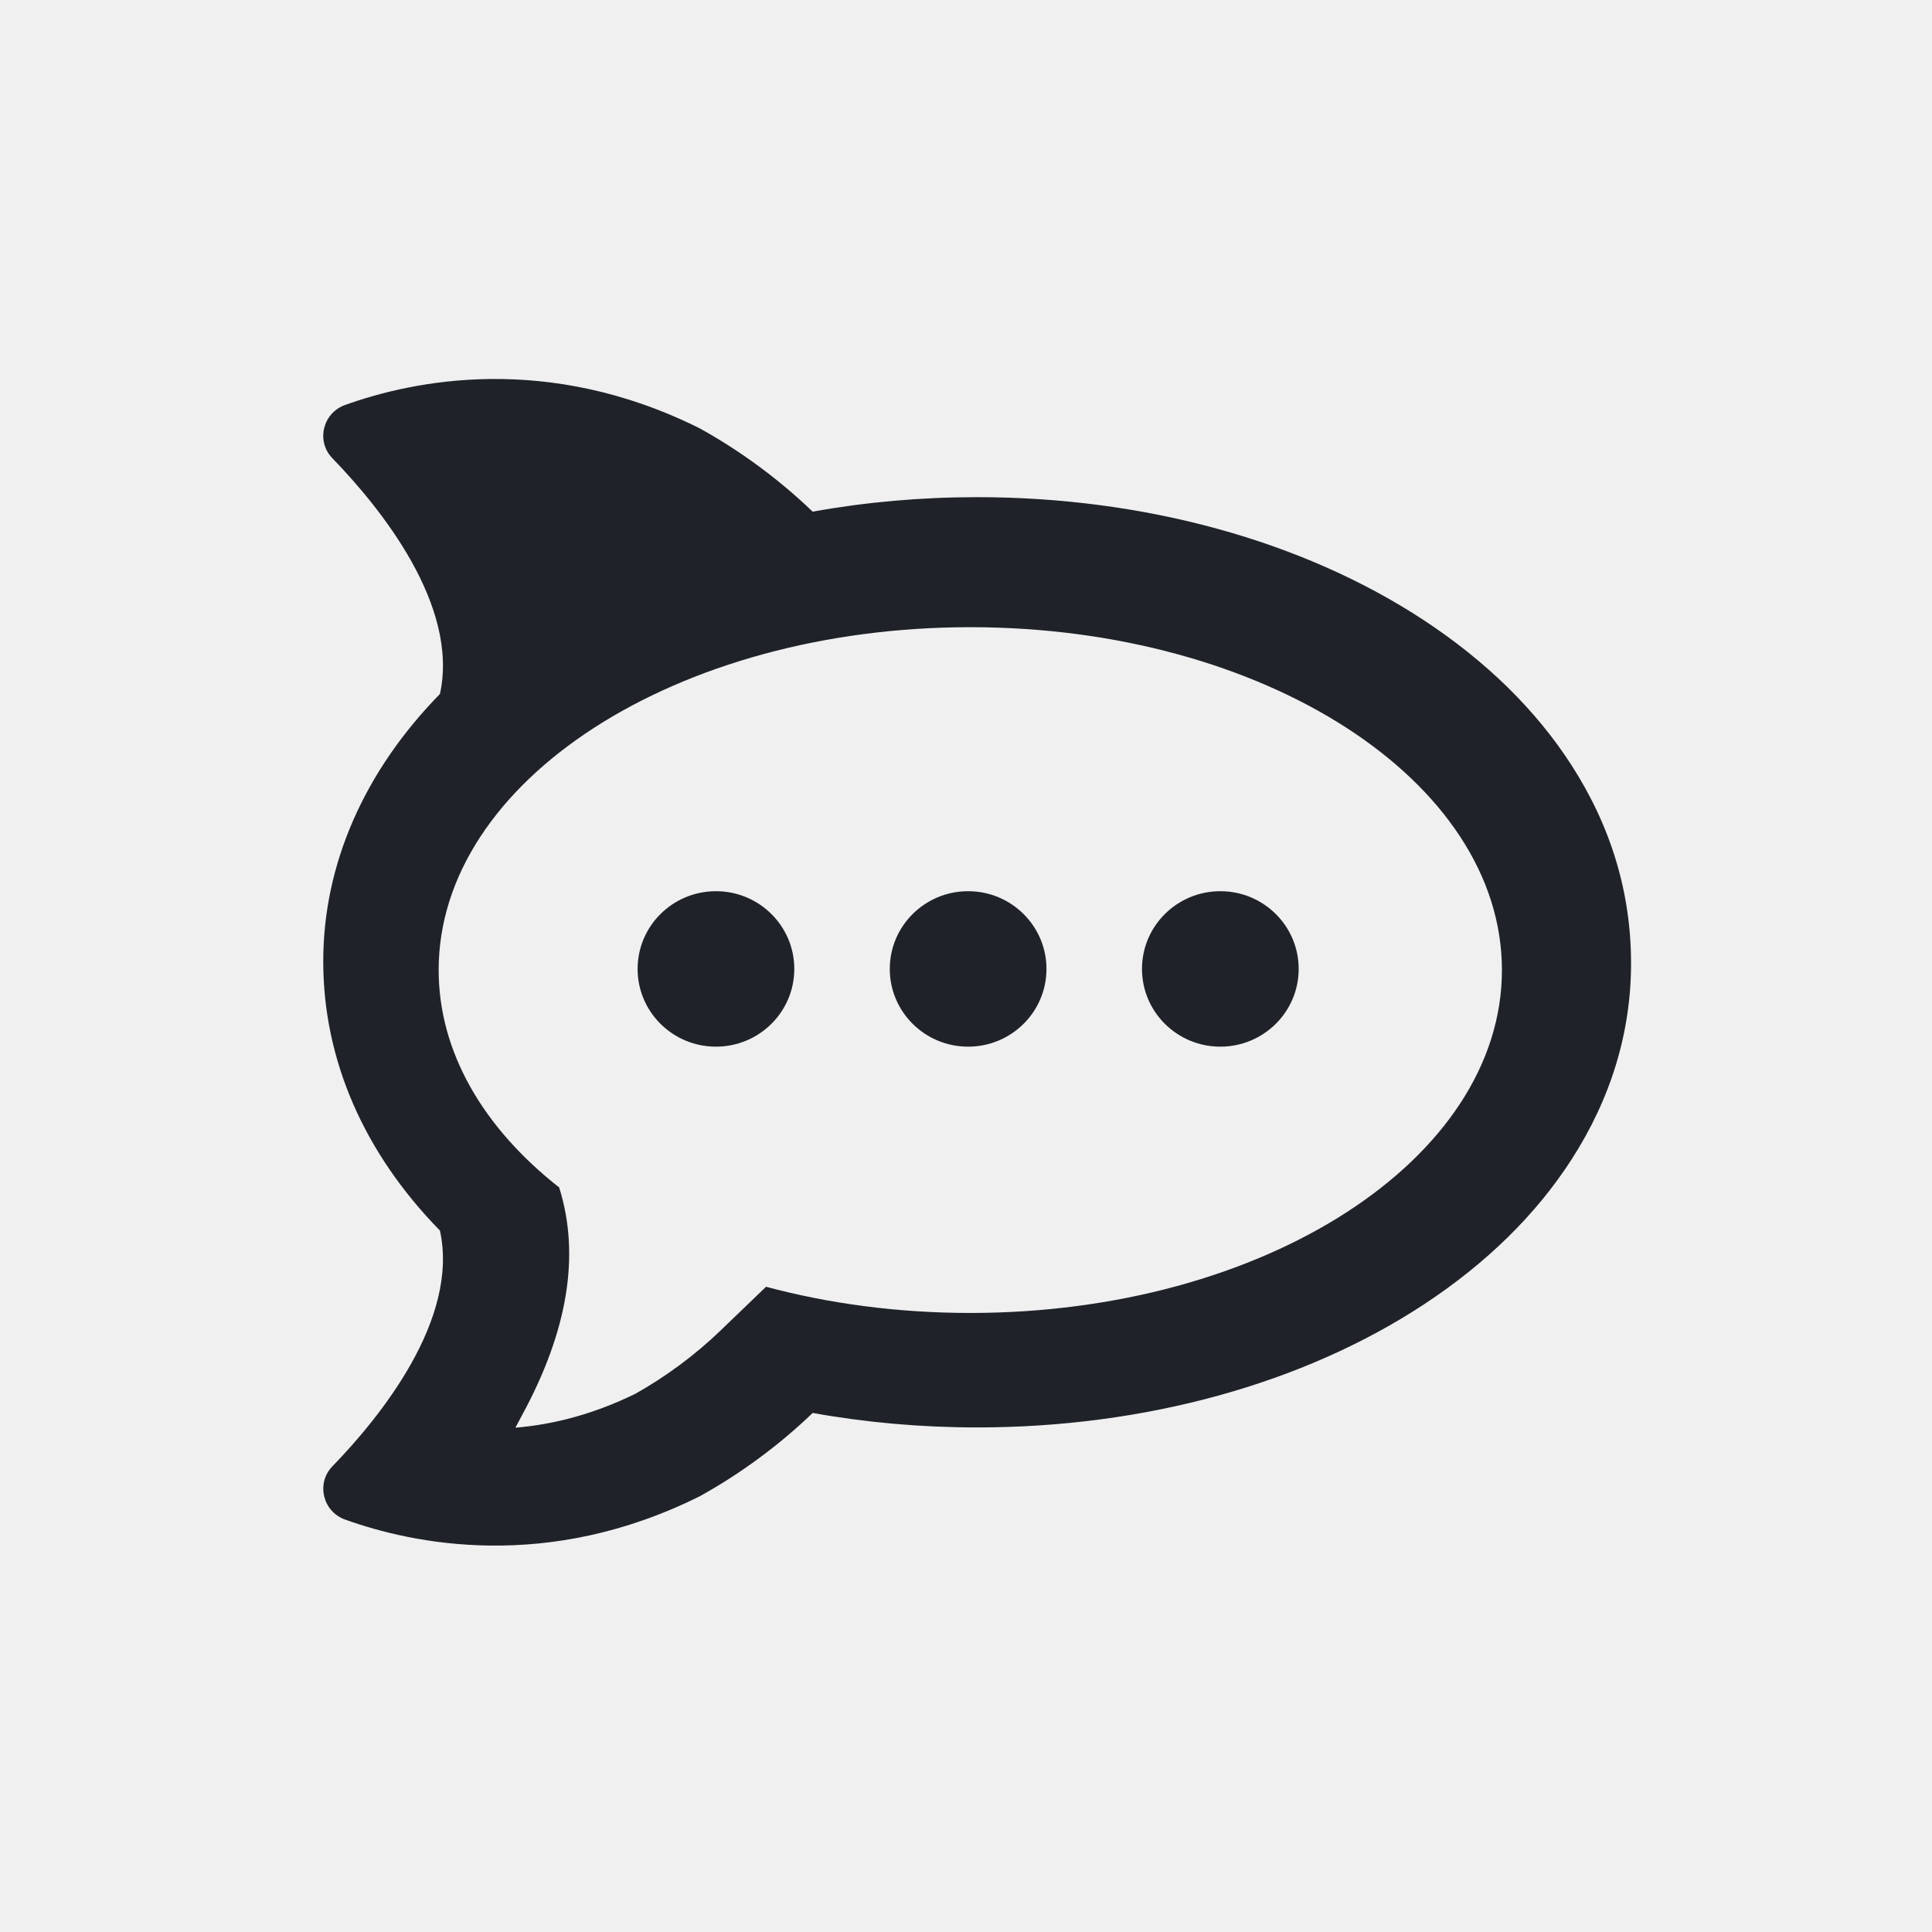
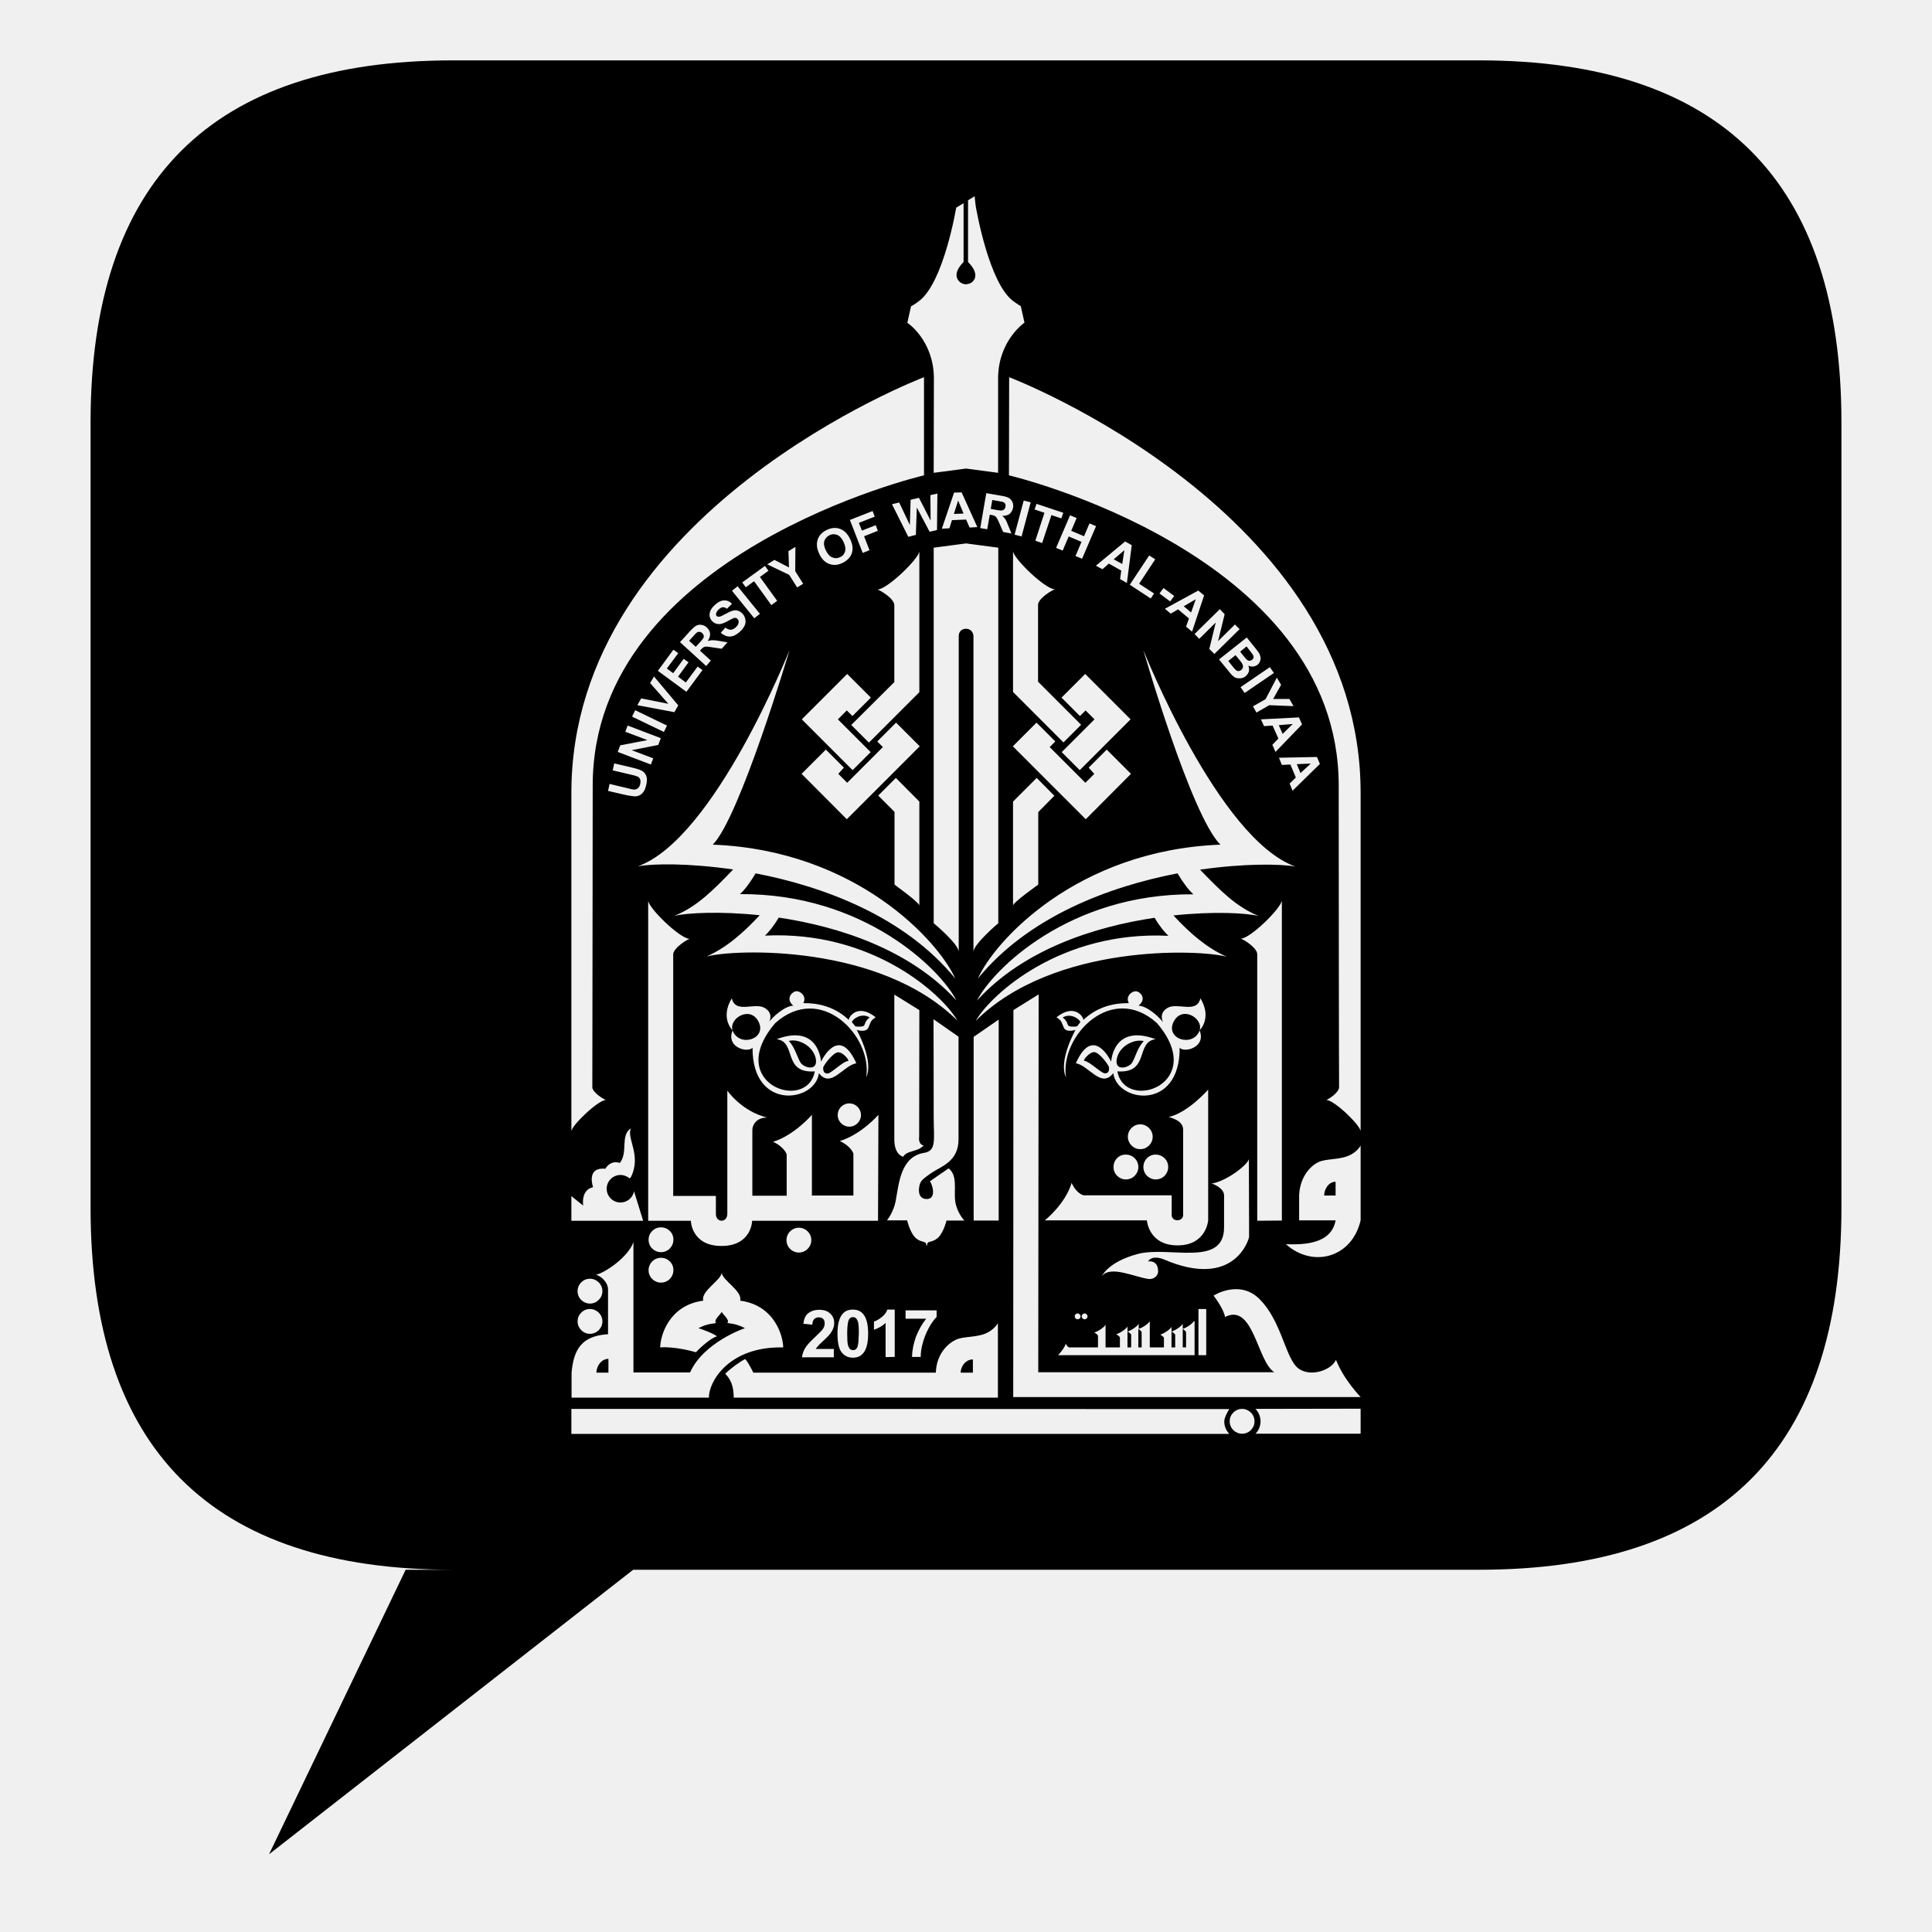
- <svg xmlns="http://www.w3.org/2000/svg" width="520" height="520" viewBox="0 0 520 520" fill="none">
-   <path d="M422.968 205.942C413.422 191.118 400.042 177.995 383.222 166.926C350.724 145.574 308.024 133.811 262.987 133.811C247.939 133.811 233.115 135.12 218.724 137.71C209.796 129.114 199.357 121.382 188.301 115.272C147.282 94.822 111.134 102.436 92.869 109.004C86.869 111.163 85.017 118.752 89.455 123.331C102.336 136.624 123.647 162.896 118.408 186.787C98.043 207.577 87 232.646 87 258.748C87 285.347 98.043 310.416 118.408 331.206C123.647 355.097 102.336 381.382 89.455 394.675C85.03 399.241 86.869 406.83 92.869 408.989C111.134 415.557 147.282 423.185 188.314 402.735C199.37 396.625 209.809 388.892 218.737 380.296C233.128 382.887 247.953 384.195 263 384.195C308.05 384.195 350.751 372.446 383.235 351.093C400.055 340.024 413.435 326.914 422.981 312.077C433.617 295.566 439 277.785 439 259.258C438.987 240.234 433.603 222.467 422.968 205.942ZM261.149 353.383C241.676 353.383 223.11 350.871 206.185 346.331L193.816 358.224C187.093 364.687 179.215 370.536 170.995 375.141C160.11 380.466 149.356 383.384 138.721 384.26C139.325 383.175 139.876 382.075 140.467 380.976C152.862 358.211 156.21 337.748 150.499 319.601C130.225 303.678 118.067 283.293 118.067 261.09C118.067 210.129 182.13 168.81 261.149 168.81C340.167 168.81 404.244 210.129 404.244 261.09C404.244 312.064 340.181 353.383 261.149 353.383Z" fill="#1F2329" />
-   <path d="M192.7 239.868C181.053 239.868 171.612 249.236 171.612 260.789C171.612 272.342 181.053 281.71 192.7 281.71C204.346 281.71 213.787 272.342 213.787 260.789C213.787 249.236 204.346 239.868 192.7 239.868Z" fill="#1F2329" />
-   <path d="M260.571 239.868C248.925 239.868 239.484 249.236 239.484 260.789C239.484 272.342 248.925 281.71 260.571 281.71C272.218 281.71 281.659 272.342 281.659 260.789C281.659 249.236 272.218 239.868 260.571 239.868Z" fill="#1F2329" />
-   <path d="M328.455 239.868C316.808 239.868 307.367 249.236 307.367 260.789C307.367 272.342 316.808 281.71 328.455 281.71C340.101 281.71 349.542 272.342 349.542 260.789C349.542 249.236 340.101 239.868 328.455 239.868Z" fill="#1F2329" />
+ <svg xmlns="http://www.w3.org/2000/svg" width="512" height="512" viewBox="0 0 512 512" fill="none">
+   <defs>
+     <mask id="m">
+       <rect width="512" height="512" fill="#fff" />
+       <g transform="translate(151.42 52.00) scale(0.51403)">
+         <path fill="#000000" d="M320.9,580c-0.6,1.2-3.9,3.5-5.7,3.9v-2.6c-0.6,1.3-4.1,3.6-5.8,4c0.8,0.5,1.9,1.2,1.9,1.8 c0,0.3,0,6.4,0,6.4h-1.9v-10.6c-0.6,1.3-4.1,3.6-5.8,4c0.8,0.5,1.9,1.2,1.9,1.8c0,0.3,0,4.8,0,4.8h-7.3V580 c-0.6,1.2-3.9,3.5-5.7,3.9v-2.6c-0.6,1.3-4.1,3.6-5.8,4c0.8,0.5,1.9,1.2,1.9,1.8c0,0.3,0,6.4,0,6.4h-1.9v-10.8 c-0.6,1.3-4.1,3.6-5.8,4c0.8,0.5,1.9,1.2,1.9,1.8c0,0.3,0,5,0,5h-7.4v-11.7c-0.6,1.3-4.1,3.6-5.8,4c0.8,0.5,1.9,1.2,1.9,1.8 c0,0.3,0,5.9,0,5.9s-8.7,0-14.8,0c-0.6,0-1.7-1.3-1.8-2c-0.5,2.2-3.6,5.7-4,6h70.4V580H320.9z M294,593.5h-1.7V584 c0.8,0.5,1.7,1.2,1.7,1.8C294,586.1,294,593.5,294,593.5z M316.9,593.5h-1.7V584c0.8,0.5,1.7,1.2,1.7,1.8 C316.9,586.1,316.9,593.5,316.9,593.5z M263.1,577.5c0,0.8,0.7,1.5,1.5,1.5s1.5-0.6,1.5-1.5c0-0.8-0.7-1.5-1.5-1.5 C263.8,576,263.1,576.7,263.1,577.5z M259.5,577.5c0,0.8,0.7,1.5,1.5,1.5s1.5-0.6,1.5-1.5c0-0.8-0.7-1.5-1.5-1.5 C260.1,576,259.5,576.7,259.5,577.5z M249.4,202.7c-5.1,0-21.7-16.1-21.7-19.8c0,1.2,0,72.7,0,72.7l26,26l9.1-9.1l-22.2-22.2 c0,0,0-36.3,0-39.7C240.7,207.3,248.3,202.7,249.4,202.7z M298.7,207.4l1.7-2.6l-7.7-5l8.3-12.6l-3.1-2l-10,15.1L298.7,207.4z M288.3,269.7l-23.4-23.4l-12.2,12.2l9.5,9.5l2.9-2.9l4.6,4.6l-16.9,16.9l9.3,9.3L288.3,269.7z M273.8,192.3l3.3-2.9l6.4,3.6 l-0.6,4.4l3.5,2l2.5-19.5l-3.4-1.9l-15.1,12.5L273.8,192.3z M285.1,182.5l-1.1,7.1l-4.4-2.4L285.1,182.5z M347.1,256.1l15.1-10.3 l-2.1-3L345,253.1L347.1,256.1z M220.1,374.8V181.2l-16.6-2.2l-16.7,2.2v193.6c0,0,12.9,10.7,12.9,14.8c0-3.9,0-162.7,0-162.8 c0-2.1,1.3-3.8,3.8-3.8s3.8,2.1,3.8,3.8c0,0,0,159,0,162.8C207.3,385.6,220.1,374.8,220.1,374.8z M291.7,410 c-2.3-0.7-6.3,2.3-4.3,6c-1.2,0.2-13.3-1-23.5,8.7c0.6-0.7-4-9.2-13.8-1.4c3,1.9,2.5,2.7,3.8,5.4s6,1.1,6,1.1s-9,16-4.9,24.4 c-3.2-21.1,23.4-49.1,46.9-27.9c26.6,31.1-16.4,46.3-20.4,24.9c16.9,1.1,9.1-15.2,19.7-16.6c-22-8.2-22.9,11.6-22.9,11.6 s-9.2-19.6-18.2,0.8c6.8,1.2,13,13.2,19.3,5.1c1.8,15,34.4,19.9,34.2-13.1c2.4,2.8,13.8-0.2,10.3-8.9c-3.4,8.9-17.7,4.5-13.5-4.3 s15.5-2.1,13.5,4.2c0.4-0.4,6.4-6.5,0.4-16.5c-1.9,8.2-11.8,1.9-17,5c-5.2,3.1-1.7,8-2.4,7.2c-1.7-2.3-7.7-8.1-12.5-8.4 C296.3,414.2,294.1,410.8,291.7,410z M260.7,428c0,0-3.2,0.4-4.2-0.2c-1-0.6-0.5-2.4-3.2-4.4c4.2-2.5,8.8,0.9,9.1,2.4 C261.9,426.4,260.7,428,260.7,428z M275,452.2c-2-0.1-7.8-6.2-10.7-6.5c-0.4-0.6,3.2-4.9,5.6-4.4c2.5,0.5,7.3,6.7,7.3,8 C277.3,450.7,277,452.3,275,452.2z M281.2,444.7c1.3-6.7,9.1-10.4,13.9-9.1c-3.3,3.4-4.3,8.3-6,11.1 C287.4,449.4,279.9,451.4,281.2,444.7z M253.3,182.7l3.1-7.3l6.6,2.8l-3.1,7.3l3.4,1.4l7.2-16.8l-3.4-1.4l-2.8,6.6l-6.6-2.8 l2.8-6.6l-3.4-1.4l-7.2,16.8L253.3,182.7z M193.4,528.1h9.2c0,0-3.8-3.9-4.7-9.9c-0.8-5.7,1.4-13.3-3.4-17c0,0-9.4,6.4-9.7,6.7 c0.9,0.5,4,9.1-1.6,9.1s-4-7.3-3.1-8.7c0.8-1.5,2.9-2.9,5.6-4.8c4.8-3.3,13.9-5.7,13.9-17.3v-52.9l-12.9-9c0,0,0.1,27.8,0.1,50.5 c0,11.5,1.6,17.4-5,18.4c-12,2-12.9,15.5-14.6,24.8c-1.1,5.9-4.5,10-4.5,10h10.4c0,0,1.3,5.6,3.9,8.6c3.5,3.5,6,1.5,6,4.3h0.4 c0-2.9,2.4-0.8,6-4.3C192.1,533.6,193.4,528.1,193.4,528.1z M239.2,177.6l3.5,1.2l4.8-14.4l5.1,1.7l1-2.9l-13.8-4.6l-1,2.9 l5.1,1.7L239.2,177.6z M228.5,174.5l3.6,0.9l4.7-17.6l-3.6-0.9L228.5,174.5z M186.9,93.4L186.9,93.4l-0.1,49.2l16.7-2.2l16.5,2.2 V93.4l0,0c0.3-19.2,13.6-28.2,13.6-28.2l-1.9-8.5c0,0-1.7-1-4-2.7c-12.4-9.3-18.9-47.1-19.1-48.1c-0.3-1.6-0.7-5.9-0.7-5.9 l-3.4,2.1c0,0,0,13.2,0,31.8c7.5,7.5,1.8,11.3,0,11.3c-0.8,0.3-1.5,0.3-2.3,0c-1.1,0-7.6-3.6,0-11.3c0-18.6,0-30.3,0-30.3 l-3.8,2.3c0,0-6.4,38.5-19.1,48.1c-2.3,1.8-4.2,2.8-4.2,2.8l-1.9,8.5C173.3,65.2,186.6,74.2,186.9,93.4z M175.6,598.4h4.5 c0-2.1,0.3-4.6,1.1-7.3c0.7-2.7,1.8-5.3,3.1-7.7s2.7-4.3,4-5.6v-3.4h-16v4.3h10.6c-2.2,2.8-3.9,5.9-5.3,9.4 C176.4,591.6,175.7,595,175.6,598.4z M294.9,500.5c0,3.6,2.9,6.4,6.4,6.4c3.6,0,6.4-2.9,6.4-6.4c0-3.6-2.9-6.4-6.4-6.4 C297.8,494,294.9,496.9,294.9,500.5z M357.1,273.2l4.4-0.3l3,6.7l-3.1,3.2l1.6,3.7l13.7-14.2l-1.6-3.6l-19.6,1L357.1,273.2z M371.9,272.1l-5.2,5.1l-2-4.5L371.9,272.1z M323.7,228.2l8.5-8.4l-3.3,13.6l2.6,2.6l13-12.8l-2.4-2.4l-8.7,8.6l3.4-13.9 l-2.5-2.6l-13,12.8L323.7,228.2z M337.8,243.6c1.5,1.8,2.4,3,2.9,3.4c0.7,0.7,1.4,1.2,2.2,1.4c0.8,0.2,1.6,0.2,2.5,0.1 c0.9-0.2,1.6-0.5,2.3-1.1c0.8-0.7,1.3-1.5,1.6-2.4c0.2-1,0.1-2-0.3-3c0.8,0.4,1.6,0.5,2.4,0.5c0.8-0.1,1.6-0.4,2.3-0.9 c0.6-0.5,1.1-1.1,1.3-1.8c0.3-0.7,0.4-1.4,0.3-2c-0.1-0.7-0.3-1.3-0.6-2c-0.4-0.6-1-1.5-1.9-2.6l-4.6-5.7l-14.3,11.3L337.8,243.6 z M348.1,232.1l1.3,1.7c1.1,1.4,1.7,2.2,1.9,2.5c0.3,0.5,0.5,1,0.4,1.5c-0.1,0.5-0.3,0.9-0.8,1.2c-0.5,0.4-0.9,0.5-1.5,0.5 c-0.5-0.1-1-0.3-1.4-0.8c-0.3-0.2-0.8-0.9-1.7-2l-1.5-1.9L348.1,232.1z M342.4,236.6l1.9,2.3c1.1,1.3,1.7,2.2,1.8,2.7 c0.2,0.5,0.2,1,0.1,1.4c-0.1,0.4-0.4,0.8-0.8,1.2c-0.5,0.4-1,0.6-1.5,0.6s-1-0.2-1.4-0.6c-0.3-0.2-0.8-0.9-1.7-1.9l-2.1-2.7 L342.4,236.6z M279.5,500.5c0,3.6,2.9,6.4,6.4,6.4c3.6,0,6.4-2.9,6.4-6.4c0-3.6-2.9-6.4-6.4-6.4 C282.3,494,279.5,496.9,279.5,500.5z M257.9,508.7c-3.3,11-13.8,19.3-13.8,19.3h52.6c0,0,0.9,12.9,15.8,12.9 c14.9,0,15.8-12.9,15.8-12.9v-67.4c0,0-10.4,11.9-20.3,14.1c1.4,0.5,7.4,1.9,7.4,6.5s0,41,0,44.1c0,3.4-5.9,3.7-5.9-0.1 c0-3.3,0-10.1,0-10.1h-45.2C264.4,515.2,260.7,514.7,257.9,508.7z M351.4,263l1.8,3.2l6.6-3.8l12.5,0.5l-2.1-3.7h-8.4l4.1-7.3 l-2.2-3.7l-5.8,11.1L351.4,263z M349.4,536.4c0-1.3-0.1-39.9-0.1-39.9c-1.2,3.5-12.4,11.7-19.3,12.5c0.5,0,6.5,2.3,6.5,6.1 c0,6.9,0,16.5,0,16.5c0,20.8-28.4,9.5-44.4,13.7c-15.5,4.1-18.6,11.5-18.6,11.5c4.3-5.8,17.1,0.5,24,1.4c3,0.4,5-1.9,5-3.8 c0-6.3-5.2-5.2-5.2-5.2c2.2-3.7,8.1-1.1,8.1-1.1C341.8,563.8,349.4,537.7,349.4,536.4z M323.3,597.5h4v-23.8h-4V597.5z M293.3,478.5c-3.6,0-6.4,2.9-6.4,6.4s2.9,6.4,6.4,6.4s6.4-2.9,6.4-6.4S296.8,478.5,293.3,478.5z M366.3,528.1 c0,0,0-159.3,0-165.1c0,3.6-16.2,19.8-21.3,19.8c1.1,0,8.6,4.6,8.6,8c0,1.3,0,137.4,0,137.4L366.3,528.1L366.3,528.1z M366.3,293.2l4.4-0.2l2.8,6.7l-3.2,3.1l1.5,3.7l14.1-13.8l-1.5-3.6l-19.6,0.4L366.3,293.2z M381.2,292.5l-5.3,4.9l-1.9-4.6 L381.2,292.5z M309,215.2l3.8-2.2l5.6,4.7l-1.5,4.2l3.1,2.6l6.2-18.7l-3-2.5l-17.2,9.4L309,215.2z M321.9,207.8l-2.4,6.8 l-3.8-3.2L321.9,207.8z M310.8,206.1l-5.5-4.1l-2.1,2.8l5.5,4.1L310.8,206.1z M116.4,201.7l3.1-1.9l-4.1-6.5l0.1-12.5l-3.6,2.2 l0.3,8.4l-7.5-3.9l-3.7,2.3l11.3,5.4L116.4,201.7z M32.9,309.4c0.7,0,1.5-0.2,2.2-0.5c0.7-0.4,1.4-0.9,2-1.7 c0.6-0.8,1.1-2,1.5-3.7c0.3-1.4,0.4-2.6,0.3-3.5c-0.2-1-0.5-1.8-1-2.4c-0.5-0.7-1.1-1.2-2-1.6c-0.8-0.4-2.3-0.9-4.5-1.4l-9.3-2.2 l-0.8,3.6l9.8,2.3c1.4,0.3,2.4,0.6,3,0.9c0.6,0.2,1,0.7,1.3,1.3c0.3,0.6,0.3,1.4,0.1,2.5c-0.2,1-0.6,1.7-1.2,2.2 c-0.6,0.5-1.2,0.7-2,0.7c-0.5,0-1.5-0.2-3-0.6l-9.6-2.3l-0.8,3.6l9.5,2.2C30.3,309.1,31.8,309.4,32.9,309.4z M49.3,272.9 L32.9,265l-1.6,3.3l16.4,7.9L49.3,272.9z M42.2,289.8l-11.1-4.2l13.7-2.7l1.3-3.5L29,272.9l-1.2,3.2l11.4,4.3l-14,2.7l-1.3,3.4 L41,293L42.2,289.8z M9.6,573.7c-3.6,0-6.4,2.9-6.4,6.4s2.9,6.4,6.4,6.4s6.4-2.9,6.4-6.4S13.1,573.7,9.6,573.7z M32.3,513 c-0.6,3.3-3.5,5.8-7,5.8c-3.9,0-7.1-3.2-7.1-7.1c0-3.9,3.2-7.1,7.1-7.1c1.8,0,3.5,0.7,4.8,1.8c0,0,0.4-0.6,0.7-0.9 c5.4-11.2-2.5-19.9-0.1-25c-5.7,3.8-1.3,12.3-5.7,17.9c-5-1.7-7.5,3-7.5,3c-10.1-1-6.3,9.5-6.3,9.5c-6.5,1.4-5.1,9.5-5.1,9.5 L0,515.5c0,1.2,0,12.7,0,12.7h37L32.3,513z M9.6,558.1c-3.6,0-6.4,2.9-6.4,6.4c0,3.6,2.9,6.4,6.4,6.4s6.4-2.9,6.4-6.4 S13.1,558.1,9.6,558.1z M71.9,239.4l-5.6-5.1l0.5-0.6c0.6-0.6,1-1,1.4-1.2s0.8-0.3,1.3-0.3s1.6,0.1,3.3,0.4l4.7,0.7l3-3.3 l-4.1-0.7c-1.6-0.3-2.8-0.4-3.6-0.4s-1.6,0.2-2.5,0.4c0.9-1.3,1.3-2.6,1.2-3.8c-0.1-1.2-0.7-2.3-1.7-3.2 c-0.8-0.7-1.7-1.2-2.7-1.3c-1-0.2-1.9,0-2.7,0.4s-1.9,1.4-3.2,2.8l-5.2,5.7l13.5,12.3L71.9,239.4z M64.1,232.3l-3.4-3.1l1.9-2.1 c1-1.1,1.6-1.8,1.9-2c0.5-0.4,1-0.6,1.5-0.5c0.5,0,1,0.2,1.4,0.6s0.7,0.8,0.8,1.2c0.1,0.4,0.1,0.9-0.1,1.3 c-0.2,0.4-0.9,1.3-2.1,2.6L64.1,232.3z M55.1,262.5l-12.5-14.9l-2,3.4l9.4,10.7l-14-2.8l-2,3.5l19.1,3.6L55.1,262.5z M72.5,219 c1,1.1,2.2,1.6,3.7,1.6c1.1,0,2.5-0.5,4.3-1.5c1.4-0.8,2.3-1.2,2.7-1.4c0.6-0.3,1.1-0.4,1.5-0.3s0.7,0.2,1,0.6 c0.5,0.5,0.6,1.1,0.5,1.9s-0.6,1.6-1.5,2.4c-0.8,0.8-1.7,1.1-2.5,1.2c-0.9,0-1.8-0.3-2.8-1.1l-2.4,2.7c1.6,1.3,3.2,2,4.8,1.9 c1.6,0,3.3-0.9,5-2.4c1.2-1.1,2-2.1,2.5-3.2c0.5-1,0.6-2.1,0.4-3.2c-0.2-1.1-0.6-2-1.3-2.8c-0.8-0.9-1.6-1.4-2.5-1.7 s-1.8-0.3-2.7,0c-0.9,0.2-2.2,0.8-3.8,1.7c-1.6,0.9-2.7,1.4-3.3,1.4c-0.5,0-0.9-0.1-1.2-0.4s-0.4-0.8-0.3-1.2 c0.2-0.7,0.6-1.5,1.4-2.2c0.8-0.7,1.5-1.1,2.1-1.1c0.7,0,1.4,0.2,2.1,0.8l2.6-2.6c-1.2-1.2-2.5-1.8-4.1-1.7 c-1.5,0-3.1,0.8-4.8,2.4c-1,0.9-1.8,1.9-2.2,2.9s-0.6,2-0.4,2.9C71.5,217.5,71.9,218.3,72.5,219z M97.2,215.3l-11.5-14.2 l-2.9,2.3l11.5,14.2L97.2,215.3z M67.6,244.3l-2.5-1.8l-6.1,8.2l-4-3l5.4-7.4l-2.5-1.8l-5.4,7.4l-3.3-2.4l5.9-7.9l-2.5-1.8 l-8,10.9l14.7,10.8L67.6,244.3z M373.4,603c-5.6-6.5-7.9-23.5-18.4-34.2c-10.5-10.7-23.9-2-23.9-2s5.2,6.7,5.9,11 c14.7-7.4,16.5,22.9,25.4,28.5c-21.8,0-121.7,0-121.7,0l0.2-194.8l-13,8.1l-0.1,199.5h179.1c0,0-8.8-9.1-12.7-19.2 C391.5,605.9,379,609.5,373.4,603z M345.8,625.2c-3.6,0-6.4,2.9-6.4,6.4c0,3.6,2.9,6.4,6.4,6.4c3.6,0,6.4-2.9,6.4-6.4 S349.3,625.2,345.8,625.2z M109.2,593.5c0-5.4-4.1-21.7-22.2-24.1c1.4-4.9-9.2-10.5-9.5-14.4c-0.3,3.9-10.9,9.5-9.5,14.4 c-18.1,2.4-22.2,18.7-22.2,24.1c8.2-0.6,18.4,2.5,18.4,2.5s6.4-6.8,10.8-8.2c-0.9-1.2-9-4.2-9.5-4.2c4.7-2.6,8.9-2.4,9.1-2.7 c-1.6-1.6,2.9-4.8,2.9-5.9c0,1.1,4.5,4.3,2.9,5.9c0.2,0.2,4.4,0.1,9.1,2.7c-0.3,0-21.4,7.3-28.3,22.8c-0.6,0-29.2,0-29.2,0 s0-67.1,0-67.2c-2.6,7.7-15,16.1-19.3,16.8c3.1,1,6.2,4.2,6.2,7.6c0,1.1,0,18.2,0,23.1c-13.4,0.8-17.7,7.6-18.8,19.8 c0,0,0,12.7,0,12.9c2.7,0,64.4,0,70.8,0C70.7,611.7,80.7,592.9,109.2,593.5z M19.1,606.5c0,0-3.3,0-6.2,0c0-3.1,2.4-7.1,6.2-7.1 C19.1,599.6,19.1,606.5,19.1,606.5z M400.4,494.8c-5.4,2.1-11.3,1.3-15.3,3.2s-9.5,7.5-9.9,17.1c0,6.5,0,12.9,0,12.9H394 c-2.2,12.3-16.5,12.6-25.6,12.3c13.9,12.4,34,7,38.5-12.3v-38.6C406.9,489.5,405,493,400.4,494.8z M394,515.2c0,0-3,0-5.9,0 c0-3.1,2.2-7.1,5.9-7.1V515.2z M240.7,354.9v-37.4l8.3-8.4l-9.1-9.2l-12.2,12.2c0,0,0,52.1,0,53.6 C227.7,364.1,240.7,354.9,240.7,354.9z M288.5,297.8L276,285.3l-9.3,9.3l2.9,3.2l-4.6,4.6L246.6,284l2.9-2.9l-9.7-9.7l-12.2,12.2 l37.6,37.6L288.5,297.8z M213.4,586.4c-5.4,2.1-11.3,1.3-15.3,3.2s-9.9,7.3-10.2,16.9c0.3,0-94.1,0-94.1,0s-2.7-5.6-4.2-7 c-2.6,1.3-7.4,4.7-10.3,7.6c2.7,2.6,4.4,6.2,4.4,12.3c62,0,136.2,0,136.2,0V581C219.9,581,218,584.5,213.4,586.4z M207,606.5 c0,0-6.2,0-6.3,0c0-3.1,2.5-6.8,6.3-6.8C207,599.8,207,606.5,207,606.5z M207.4,528.1h12.9V424.5l-12.9,8.9V528.1z M223.8,166.6 c-0.4-0.6-1-1.3-1.7-1.8c1.6,0,2.9-0.3,3.8-1s1.5-1.8,1.8-3.1c0.2-1.1,0.1-2.1-0.3-3s-1-1.6-1.8-2.1s-2.2-0.9-4.1-1.2l-7.6-1.3 l-3.1,18l3.6,0.6l1.3-7.5l0.7,0.1c0.8,0.1,1.4,0.3,1.8,0.5s0.7,0.5,1,0.9s0.8,1.4,1.5,3l1.9,4.4l4.3,0.8l-1.6-3.9 C224.7,168.4,224.2,167.3,223.8,166.6z M218.9,161.7l-2.7-0.5l0.8-4.6l2.8,0.5c1.5,0.3,2.4,0.4,2.6,0.5c0.6,0.2,1,0.5,1.2,0.9 c0.3,0.4,0.3,0.9,0.2,1.6c-0.1,0.5-0.3,1-0.6,1.3c-0.3,0.3-0.7,0.5-1.2,0.6C221.7,162.1,220.6,162,218.9,161.7z M129.9,590.1 c1.5-1.4,2.5-2.4,3.1-3.1c0.9-1.1,1.5-2.1,1.9-3.1s0.6-2,0.6-3.1c0-1.9-0.7-3.5-2.1-4.8c-1.4-1.3-3.3-1.9-5.7-1.9 c-2.2,0-4,0.6-5.5,1.7s-2.3,3-2.6,5.5l4.6,0.5c0.1-1.4,0.4-2.3,1-2.9c0.6-0.6,1.4-0.9,2.3-0.9c1,0,1.8,0.3,2.3,0.8 c0.6,0.6,0.8,1.4,0.8,2.4c0,0.9-0.3,1.9-1,2.9c-0.5,0.7-1.8,2-3.9,4c-2.6,2.4-4.4,4.4-5.2,5.8c-0.9,1.5-1.4,3-1.6,4.7h16.4v-4.3 H126c0.2-0.4,0.6-0.9,1-1.3C127.5,592.3,128.5,591.4,129.9,590.1z M46.2,547.3c-3.6,0-6.4,2.9-6.4,6.4c0,3.6,2.9,6.4,6.4,6.4 c3.6,0,6.4-2.9,6.4-6.4C52.7,550.2,49.8,547.3,46.2,547.3z M46.2,531.6c-3.6,0-6.4,2.9-6.4,6.4c0,3.6,2.9,6.4,6.4,6.4 c3.6,0,6.4-2.9,6.4-6.4C52.7,534.5,49.8,531.6,46.2,531.6z M99.7,418.5c-5.2-3.1-15.1,3.2-17-5c-6,10,0,16.1,0.4,16.5 c-2-6.2,9.3-13,13.5-4.2s-10.1,13.2-13.5,4.3c-3.5,8.8,7.8,11.7,10.3,8.9c-0.2,32.9,32.5,28.1,34.2,13.1 c6.2,8.1,12.4-3.8,19.3-5.1c-9.1-20.4-18.2-0.8-18.2-0.8s-0.9-19.8-22.9-11.6c10.6,1.3,2.8,17.7,19.7,16.6 c-4,21.4-47,6.2-20.4-24.9c23.6-21.1,50.2,6.8,46.9,27.9c4.1-8.4-4.9-24.4-4.9-24.4s4.7,1.6,6-1.1c1.3-2.7,0.8-3.5,3.8-5.4 c-9.8-7.8-14.4,0.7-13.8,1.4c-10.2-9.7-22.3-8.5-23.5-8.7c2-3.7-2-6.8-4.3-6s-4.6,4.2-0.9,7.3c-4.8,0.3-10.8,6.1-12.5,8.4 C101.5,426.5,104.9,421.6,99.7,418.5z M137.2,441.4c2.5-0.5,6,3.8,5.6,4.4c-2.9,0.2-8.7,6.4-10.7,6.5s-2.3-1.6-2.3-2.9 C129.9,448,134.8,441.8,137.2,441.4z M118.1,446.6c-1.7-2.8-2.8-7.7-6-11.1c4.8-1.3,12.5,2.4,13.9,9.1 C127.3,451.4,119.8,449.4,118.1,446.6z M153.8,423.4c-2.7,1.9-2.2,3.8-3.2,4.4s-4.2,0.2-4.2,0.2s-1.2-1.6-1.8-2.2 C145,424.2,149.6,420.8,153.8,423.4z M144.3,272.6l9.1,9.1l26-26c0,0,0-71.5,0-72.7c0,3.6-16.6,19.8-21.7,19.8 c1.1,0,8.8,4.6,8.8,8c0,3.3,0,39.7,0,39.7L144.3,272.6z M158.3,473.6c0,0-8.9,10.2-19.9,13.5c6,2.8,7,6.5,7,6.5v21.6H124v-41.6 c0,0-9,10.5-20,13.9c6,2.8,7,6.5,7,6.5v21.3H93.3c0,0,0-23.1,0-33.9c0-2.3,1.8-6.4,7.6-6.4c-13.3-3.3-20.5-13.9-20.5-13.9v63.5 l0,0c0,4.8-5.9,4.7-5.9,0.1c0-4.5,0-9.3,0-9.3h-22c0,0,0-121,0-124.5c0-3.3,7.5-8,8.6-8c-5.1,0-21.5-16.1-21.5-19.8 c0,76.4,0,165.1,0,165.1h22c0,0,0.2,13,15.8,13s15.8-13,15.8-13h64.9L158.3,473.6z M94.2,198.5l8.9,12.3l3-2.2l-8.9-12.3l4.4-3.2 l-1.8-2.5l-11.7,8.5l1.8,2.5L94.2,198.5z M145.1,574c-2.4,0-4.2,0.8-5.5,2.5c-1.6,2-2.4,5.3-2.4,9.9c0,4.7,0.7,7.9,2.2,9.7 c1.4,1.8,3.4,2.7,5.7,2.7c2.4,0,4.2-0.8,5.5-2.5c1.6-2,2.4-5.3,2.4-9.9s-0.8-7.9-2.4-9.9C149.3,574.8,147.5,574,145.1,574z M147.7,592.5c-0.2,0.9-0.6,1.6-1,1.9c-0.4,0.4-0.9,0.5-1.5,0.5s-1.1-0.2-1.5-0.5c-0.4-0.4-0.8-1.1-1.1-2.1 c-0.3-1.1-0.4-3-0.4-5.9s0.2-4.9,0.5-6.1c0.2-0.9,0.6-1.6,1-1.9c0.4-0.4,0.9-0.5,1.5-0.5s1.1,0.2,1.5,0.5 c0.4,0.4,0.8,1.1,1.1,2.1c0.3,1.1,0.4,3,0.4,5.9C148.1,589.2,148,591.3,147.7,592.5z M123.7,538.2c0-3.6-2.9-6.4-6.4-6.4 c-3.6,0-6.4,2.9-6.4,6.4c0,3.6,2.9,6.4,6.4,6.4C120.8,544.6,123.7,541.7,123.7,538.2z M166.7,598.4V574h-3.8 c-0.5,1.5-1.5,2.8-2.9,3.9c-1.4,1.1-2.8,1.9-4,2.3v4.2c2.3-0.8,4.3-1.9,6-3.5v17.6L166.7,598.4L166.7,598.4z M118.8,269.7 l26.2,26.2l9.3-9.3l-16.9-16.9l4.6-4.6l2.9,2.9l9.5-9.5l-12.2-12.2L118.8,269.7z M197.3,152.8l-6.3,18.6l3.9-0.2l1.3-4.2l7.3-0.3 l1.8,4.1l4-0.2l-8.1-17.9L197.3,152.8z M197.2,163.8l2.2-6.9l2.8,6.7L197.2,163.8z M177.6,174.6l0.5-14.1l6.6,12.5l3.8-0.9 l0.2-18.8l-3.6,0.8l0.1,13.1l-6-11.7l-4.3,1l-0.4,13l-5.5-11.6l-3.7,0.9l8.4,16.8L177.6,174.6z M153.7,182.5l-2.8-7.2l7.1-2.8 l-1.1-2.9l-7.1,2.8l-1.6-4l8.2-3.2l-1.1-2.9l-11.7,4.6l6.6,17L153.7,182.5z M133,189.6c2.2,0.8,4.5,0.6,6.9-0.6s4-2.9,4.7-5 c0.7-2.2,0.4-4.6-0.9-7.3c-1.3-2.7-3-4.4-5.2-5.2c-2.2-0.8-4.5-0.6-6.9,0.6c-1.3,0.6-2.4,1.4-3.2,2.4c-0.6,0.7-1.1,1.5-1.4,2.5 c-0.3,1-0.5,2-0.4,3c0,1.4,0.5,2.9,1.3,4.6C129.1,187.1,130.8,188.8,133,189.6z M130.4,177.8c0.4-1.3,1.3-2.3,2.6-3 c1.4-0.7,2.7-0.7,4-0.2s2.4,1.7,3.3,3.6c0.9,1.9,1.2,3.5,0.8,4.9s-1.2,2.4-2.6,3c-1.3,0.6-2.6,0.7-4,0.1 c-1.3-0.5-2.4-1.7-3.3-3.6C130.3,180.8,130,179.2,130.4,177.8z M137.3,473.7c0,3.3,2.7,6,6,6s6-2.7,6-6s-2.7-6-6-6 C139.9,467.7,137.3,470.4,137.3,473.7z M142,321.2l37.6-37.6l-12.2-12.2l-9.7,9.7l2.9,2.9l-18.4,18.4l-4.6-4.6l2.9-3.2l-9.3-9.3 l-12.5,12.5L142,321.2z M171.1,495.2c1.1-2.3,4.8-2.7,7.3-3.7c2-0.7,3.2-2.1,3.2-2.1c-3-0.7-2.3-4.4-2.3-4.4 c0-24,0.1-65.4,0.1-65.4l-12.9-8V486C166.4,494.4,171.1,495.2,171.1,495.2z M179.4,365.7c0-1.5,0-53.6,0-53.6l-12.1-12.2 l-9.1,9.1l8.4,8.4v37.5C166.5,354.9,179.4,364.1,179.4,365.7z" />
+         <path fill="#000000" fill-rule="evenodd" d="M208.5,425.1c40.1-39.8,115.1-36.9,129.4-33c-10.2-4.5-18.8-11.9-27.5-21.3c20.6-2.2,37.4-1.3,44,0.3 c-11.7-4.7-20.1-13.4-30.3-23.9c22.8-3.3,41.5-3,49.2-1.6C333.5,331.4,294.9,234,294.9,234s24.5,85.2,39.7,100.3 c-74.1,2.9-116.5,49.8-125,69c26.2-32,67.7-47.4,102.9-54.2c3.1,5.2,6,8.9,8.2,10.8c-63.8-0.4-103.3,38.5-111.6,54.8 c24-26.4,60.7-38.1,91.6-42.7c2.7,4.6,5.2,7.5,7.1,9.3C252.4,378.6,216.4,411.4,208.5,425.1z M395.6,303.8 c0,35,0.1,146.3,0.2,155.6l0,0c0,0.9,0,0.9,0,0c0,2.7-5.8,6.5-6.7,6.5c4.2,0,17.8,13.2,17.8,16.2c0-0.1,0-143.4,0-174.5 c0-145.3-181.2-214.3-181.2-214.3l-0.1,50.6C225.6,143.9,395.6,183.9,395.6,303.8z M95,349.1c35.2,6.8,76.7,22.2,102.9,54.2 c-8.6-19.2-51-66.1-125-69c13.9-13.9,39.6-100.4,39.6-100.4s-38.6,97.4-78.3,111.6c7.7-1.5,26.4-1.7,49.2,1.6 c-10.1,10.5-18.6,19.2-30.3,23.9c6.6-1.5,23.4-2.5,44-0.3c-8.8,9.4-17.3,16.8-27.5,21.3c14.3-3.9,89.3-6.7,129.4,33 c-7.9-13.7-43.9-46.5-99.2-43.8c1.9-1.8,4.4-4.7,7.1-9.3c30.9,4.6,67.6,16.4,91.6,42.7c-8.3-16.2-47.8-55.2-111.6-54.8 C89,358,91.9,354.3,95,349.1z M17.9,465.9c-0.9,0-7-3.8-7.1-6.5c0,0.8,0,0.9,0,0l0,0c0-9.3,0.2-120.6,0.2-155.6 c0-120,170.8-159.9,170.8-159.9V93.3c0,0-181.8,69-181.8,214.3c0,1.1,0,171.3,0,174.5C0,479.2,13.8,465.9,17.9,465.9z M352.7,625.2c1.6,1.7,2.6,3.9,2.6,6.4s-1,4.8-2.6,6.4h54.2v-12.9L352.7,625.2L352.7,625.2z M0,625.2v12.9h339.2 c-1.6-1.7-2.6-3.9-2.6-6.4s2.6-6.4,2.6-6.4L0,625.2L0,625.2z" />
+       </g>
+     </mask>
+   </defs>
+   <g mask="url(#m)">
+     <path fill="#000000" d="M120.0,16.0 H392.0 Q488.0,16.0 488.0,112.0 V320.0 Q488.0,416.0 392.0,416.0 L167.8,416.0 L71.3,491.4 L107.5,416.0 H120.0 Q24.0,416.0 24.0,320.0 V112.0 Q24.0,16.0 120.0,16.0 Z" />
+   </g>
</svg>
